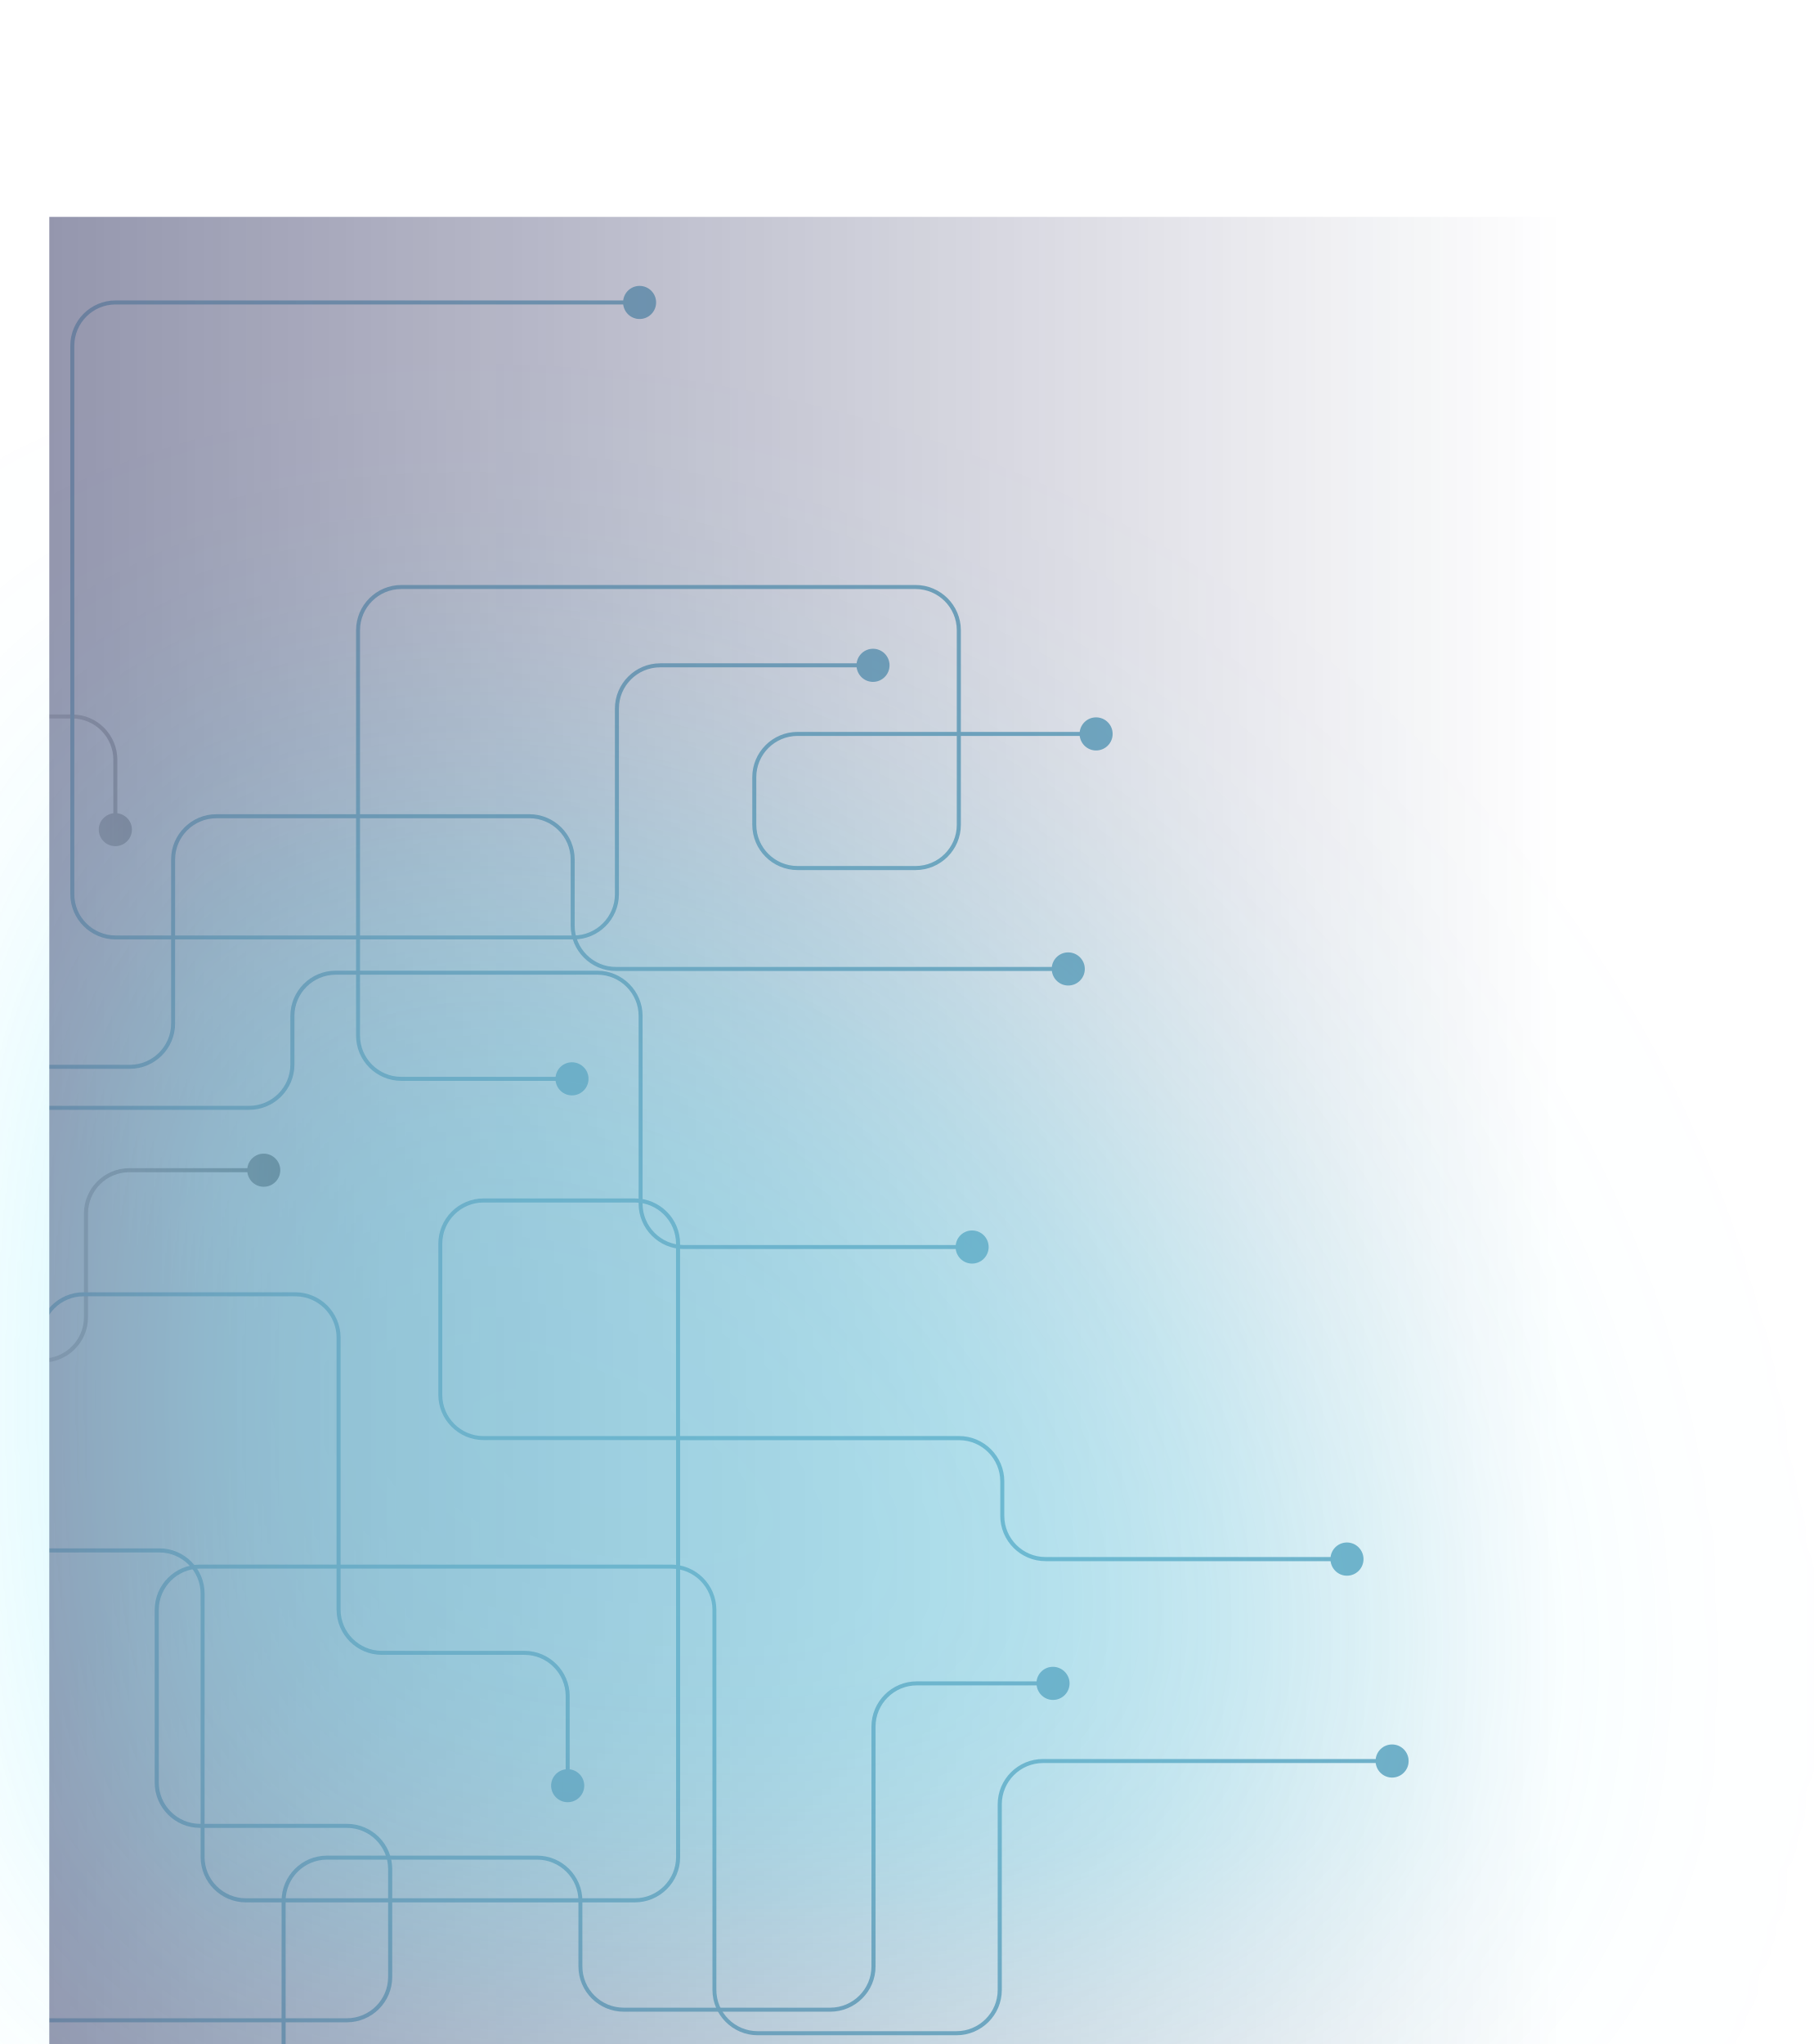
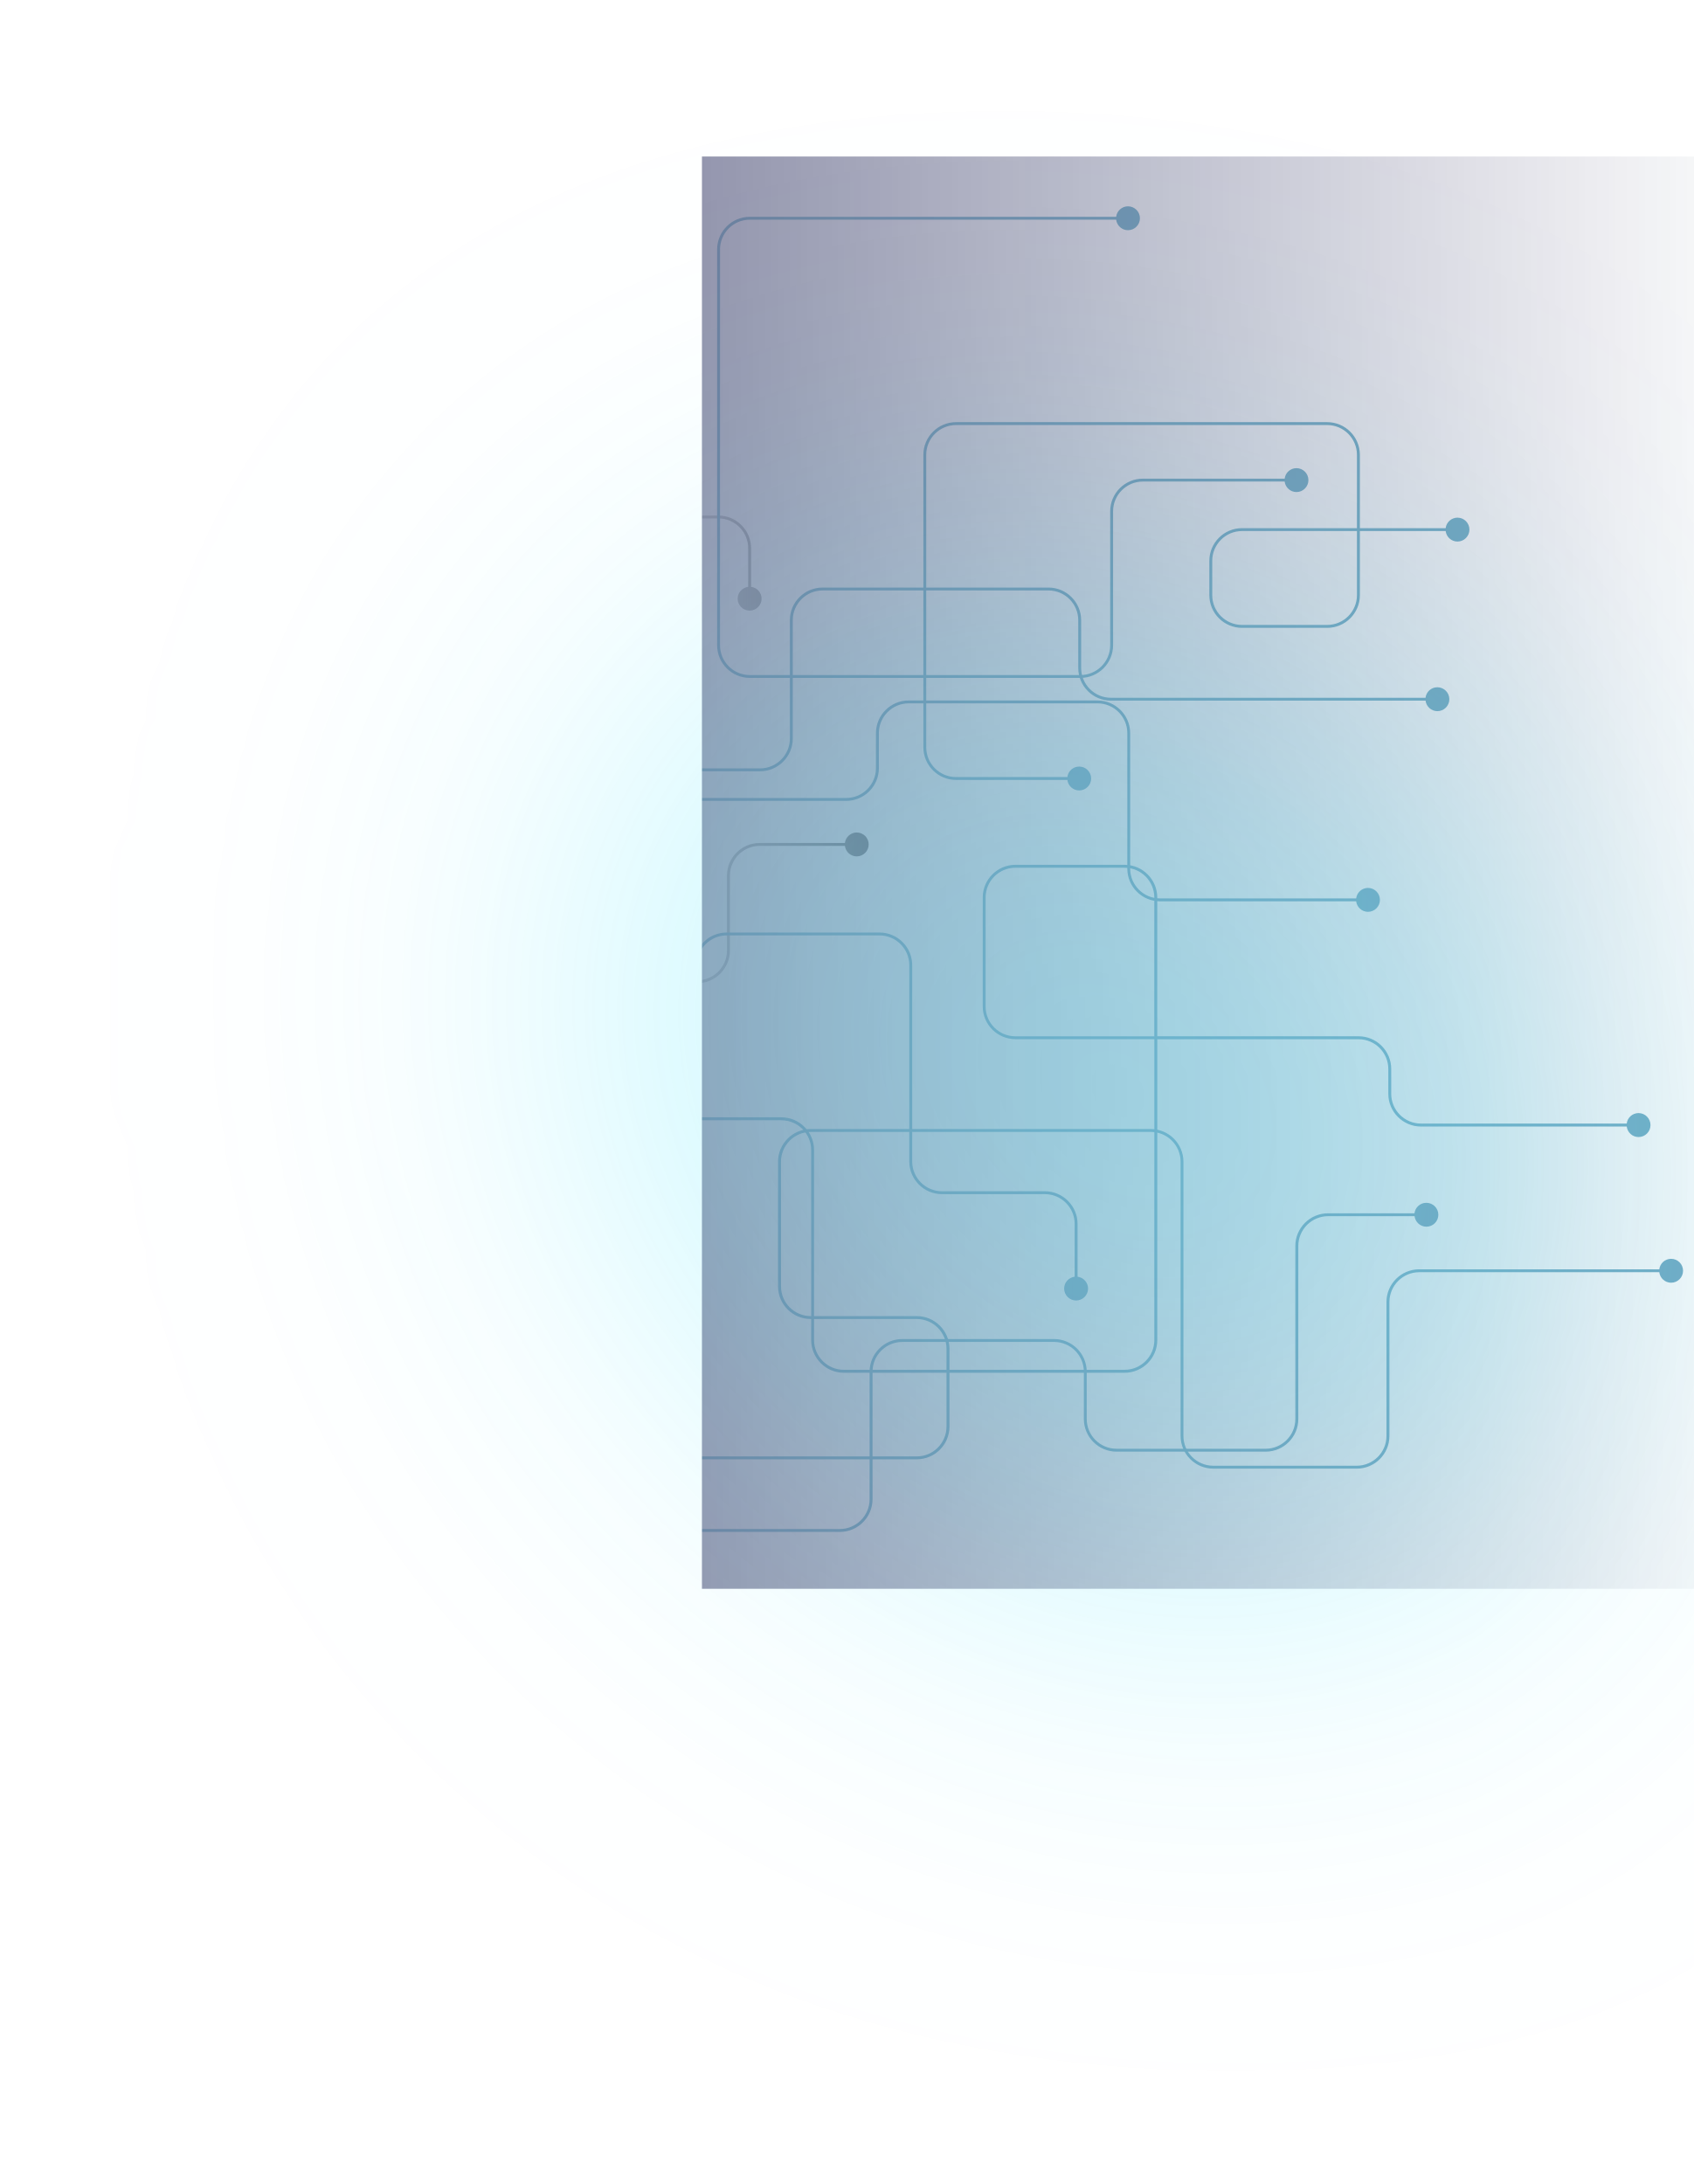
- <svg xmlns="http://www.w3.org/2000/svg" width="552" height="622" viewBox="0 0 522 622" fill="none">
+ <svg xmlns="http://www.w3.org/2000/svg" width="714" height="921" viewBox="0 0 714 921" fill="none">
  <g opacity="0.6">
-     <mask id="mask0" mask-type="alpha" maskUnits="userSpaceOnUse" x="0" y="49" width="460" height="621">
-       <rect y="49" width="460" height="621" fill="#C4C4C4" />
+     <mask id="mask0" mask-type="alpha" maskUnits="userSpaceOnUse" x="296" y="49" width="460" height="621">
+       <rect x="296" y="49" width="460" height="621" fill="#C4C4C4" />
    </mask>
    <g mask="url(#mask0)">
-       <path d="M-82.355 528.064V601.621C-82.355 609.21 -76.169 615.391 -68.575 615.391H90.596C98.19 615.391 104.375 609.21 104.375 601.621V568.778C104.375 561.189 98.19 555.008 90.596 555.008H45.89C38.969 555.008 33.332 549.375 33.332 542.459V489.885C33.332 482.969 38.969 477.335 45.89 477.335H189.277C196.198 477.335 201.835 482.969 201.835 489.885V605.564C201.835 613.153 208.02 619.334 215.615 619.334H276.12C283.714 619.334 289.899 613.153 289.899 605.564V549.047C289.899 542.131 295.537 536.498 302.458 536.498H403.691C404.004 538.986 406.103 540.926 408.671 540.926C411.458 540.926 413.713 538.673 413.713 535.887C413.713 533.102 411.458 530.849 408.671 530.849C406.087 530.849 403.989 532.789 403.691 535.277H302.426C294.832 535.277 288.647 541.458 288.647 549.047V605.564C288.647 612.481 283.01 618.098 276.088 618.098H215.583C208.662 618.098 203.025 612.465 203.025 605.564V489.885C203.025 482.296 196.84 476.115 189.245 476.115H45.859C38.264 476.115 32.079 482.296 32.079 489.885V542.459C32.079 550.048 38.264 556.229 45.859 556.229H90.564C97.485 556.229 103.123 561.862 103.123 568.778V601.621C103.123 608.537 97.485 614.17 90.564 614.17H-68.575C-75.496 614.17 -81.118 608.537 -81.118 601.621V528.064C-78.628 527.751 -76.686 525.654 -76.686 523.088C-76.686 520.303 -78.941 518.05 -81.728 518.05C-84.516 518.05 -86.77 520.303 -86.77 523.088C-86.786 525.654 -84.844 527.766 -82.355 528.064Z" fill="url(#paint0_linear)" />
-       <path d="M-94.224 414.622H-1.995C5.6 414.622 11.785 408.441 11.785 400.852V369.26C11.785 362.344 17.422 356.711 24.343 356.711H60.28C60.593 359.199 62.691 361.139 65.26 361.139C68.047 361.139 70.302 358.886 70.302 356.101C70.302 353.316 68.047 351.063 65.26 351.063C62.691 351.063 60.578 353.003 60.28 355.491H24.328C16.733 355.491 10.548 361.671 10.548 369.26V400.852C10.548 407.768 4.911 413.401 -2.01 413.401H-94.24C-101.161 413.401 -106.798 407.768 -106.798 400.852V372.828C-106.798 365.912 -101.161 360.279 -94.24 360.279H-58.178C-50.584 360.279 -44.398 354.098 -44.398 346.509V319.377C-44.398 311.788 -50.584 305.607 -58.178 305.607H-90.654C-97.575 305.607 -103.212 299.974 -103.212 293.058V266.818C-103.212 259.902 -97.575 254.269 -90.654 254.269H-63.502C-55.907 254.269 -49.722 248.088 -49.722 240.499V231.174C-49.722 224.258 -44.085 218.625 -37.164 218.625H6.931C13.852 218.625 19.489 224.258 19.489 231.174V247.478C16.999 247.791 15.058 249.888 15.058 252.454C15.058 255.239 17.313 257.492 20.1 257.492C22.887 257.492 25.142 255.239 25.142 252.454C25.142 249.888 23.2 247.775 20.71 247.478V231.189C20.71 223.6 14.525 217.42 6.931 217.42H-37.18C-44.774 217.42 -50.959 223.6 -50.959 231.189V240.515C-50.959 247.431 -56.596 253.064 -63.518 253.064H-90.654C-98.249 253.064 -104.434 259.245 -104.434 266.834V293.074C-104.434 300.663 -98.249 306.844 -90.654 306.844H-58.147C-51.225 306.844 -45.588 312.477 -45.588 319.393V346.525C-45.588 353.441 -51.225 359.074 -58.147 359.074H-94.224C-101.819 359.074 -108.004 365.255 -108.004 372.844V400.868C-108.004 408.441 -101.819 414.622 -94.224 414.622Z" fill="url(#paint1_linear)" />
-       <path d="M154.092 328.906C154.405 331.394 156.503 333.334 159.071 333.334C161.858 333.334 164.113 331.081 164.113 328.296C164.113 325.511 161.858 323.258 159.071 323.258C156.503 323.258 154.389 325.198 154.092 327.686H107.131C100.21 327.686 94.573 322.053 94.573 315.137V191.79C94.573 184.874 100.21 179.241 107.131 179.241H263.64C270.561 179.241 276.198 184.874 276.198 191.79V222.724H227.734C220.14 222.724 213.955 228.905 213.955 236.494V250.999C213.955 258.588 220.14 264.768 227.734 264.768H263.655C271.25 264.768 277.435 258.588 277.435 250.999V223.945H313.607C313.92 226.433 316.018 228.373 318.586 228.373C321.373 228.373 323.628 226.12 323.628 223.334C323.628 220.549 321.373 218.296 318.586 218.296C316.018 218.296 313.904 220.236 313.607 222.724H277.435V191.79C277.435 184.201 271.25 178.02 263.655 178.02H107.147C99.552 178.02 93.367 184.201 93.367 191.79V315.137C93.367 322.726 99.552 328.906 107.147 328.906H154.092V328.906ZM276.198 250.999C276.198 257.915 270.561 263.532 263.64 263.532H227.734C220.813 263.532 215.176 257.899 215.176 250.999V236.494C215.176 229.578 220.813 223.945 227.734 223.945H276.198V250.999Z" fill="url(#paint2_linear)" />
-       <path d="M-2.12 564.741V407.017C-2.12 400.101 3.518 394.468 10.439 394.468H74.874C81.795 394.468 87.433 400.101 87.433 407.017V489.806C87.433 497.395 93.618 503.576 101.212 503.576H144.602C151.523 503.576 157.161 509.209 157.161 516.125V538.407C154.671 538.719 152.729 540.816 152.729 543.382C152.729 546.168 154.984 548.421 157.771 548.421C160.559 548.421 162.813 546.168 162.813 543.382C162.813 540.816 160.872 538.704 158.382 538.407V516.125C158.382 508.536 152.197 502.355 144.602 502.355H101.212C94.291 502.355 88.654 496.722 88.654 489.806V407.017C88.654 399.428 82.469 393.247 74.874 393.247H10.423C2.829 393.247 -3.357 399.428 -3.357 407.017V564.741C-3.357 571.657 -8.994 577.29 -15.915 577.29H-92.188C-99.109 577.29 -104.731 571.657 -104.731 564.741V517.486C-102.241 517.173 -100.3 515.077 -100.3 512.51C-100.3 509.725 -102.554 507.472 -105.342 507.472C-108.129 507.472 -110.384 509.725 -110.384 512.51C-110.384 515.077 -108.442 517.189 -105.952 517.486V564.741C-105.952 572.33 -99.767 578.51 -92.173 578.51H-15.899C-8.305 578.51 -2.12 572.33 -2.12 564.741Z" fill="url(#paint3_linear)" />
-       <path d="M-132.854 416.296C-130.286 416.296 -128.172 414.355 -127.874 411.868H-57.864C-50.27 411.868 -44.085 405.687 -44.085 398.098V350.28C-44.085 343.364 -38.448 337.731 -31.526 337.731H60.828C68.423 337.731 74.608 331.55 74.608 323.961V309.159C74.608 302.243 80.245 296.61 87.166 296.61H166.806C173.728 296.61 179.365 302.243 179.365 309.159V366.318C179.365 373.907 185.55 380.088 193.144 380.088H275.869C276.182 382.576 278.281 384.516 280.849 384.516C283.636 384.516 285.891 382.263 285.891 379.478C285.891 376.693 283.636 374.439 280.849 374.439C278.281 374.439 276.167 376.38 275.869 378.868H193.129C186.208 378.868 180.57 373.235 180.57 366.318V309.159C180.57 301.57 174.385 295.39 166.791 295.39H87.151C79.556 295.39 73.371 301.57 73.371 309.159V323.961C73.371 330.878 67.734 336.511 60.828 336.511H-31.526C-39.121 336.511 -45.306 342.691 -45.306 350.28V398.098C-45.306 405.014 -50.943 410.647 -57.864 410.647H-127.874C-128.188 408.159 -130.286 406.219 -132.854 406.219C-135.641 406.219 -137.896 408.472 -137.896 411.257C-137.896 414.043 -135.641 416.296 -132.854 416.296Z" fill="url(#paint4_linear)" />
-       <path d="M20.178 91.428C12.584 91.428 6.398 97.609 6.398 105.198V272.107C6.398 279.696 12.584 285.876 20.178 285.876H159.587C167.182 285.876 173.367 279.696 173.367 272.107V215.605C173.367 208.688 179.004 203.071 185.925 203.071H245.71C246.023 205.559 248.122 207.499 250.69 207.499C253.477 207.499 255.732 205.246 255.732 202.461C255.732 199.676 253.477 197.422 250.69 197.422C248.122 197.422 246.008 199.363 245.71 201.851H185.925C178.331 201.851 172.146 208.031 172.146 215.62V272.122C172.146 279.038 166.509 284.671 159.587 284.671H20.178C13.257 284.671 7.62 279.038 7.62 272.122V105.198C7.62 98.282 13.257 92.649 20.178 92.649H174.667C174.98 95.137 177.078 97.077 179.646 97.077C182.433 97.077 184.688 94.824 184.688 92.038C184.688 89.253 182.433 87 179.646 87C177.078 87 174.964 88.94 174.667 91.428H20.178V91.428Z" fill="url(#paint5_linear)" />
-       <path d="M310.099 289.819C307.515 289.819 305.417 291.76 305.119 294.248H172.443C165.522 294.248 159.901 288.615 159.901 281.699V261.545C159.901 253.956 153.715 247.775 146.121 247.775H50.853C43.259 247.775 37.074 253.956 37.074 261.545V311.475C37.074 318.391 31.437 324.024 24.531 324.024H-90.278C-90.591 321.536 -92.69 319.596 -95.258 319.596C-98.045 319.596 -100.3 321.849 -100.3 324.635C-100.3 327.42 -98.045 329.673 -95.258 329.673C-92.69 329.673 -90.576 327.733 -90.278 325.245H24.516C32.11 325.245 38.295 319.064 38.295 311.475V261.545C38.295 254.629 43.932 248.996 50.853 248.996H146.121C153.042 248.996 158.679 254.629 158.679 261.545V281.699C158.679 289.287 164.864 295.468 172.459 295.468H305.135C305.448 297.956 307.546 299.896 310.114 299.896C312.902 299.896 315.157 297.643 315.157 294.858C315.157 292.073 312.886 289.819 310.099 289.819Z" fill="url(#paint6_linear)" />
-       <path d="M305.448 507.222C302.864 507.222 300.766 509.162 300.469 511.65H264C256.405 511.65 250.22 517.831 250.22 525.42V598.398C250.22 605.314 244.583 610.947 237.677 610.947H174.808C167.886 610.947 162.249 605.314 162.249 598.398V578.448C162.249 570.859 156.064 564.678 148.47 564.678H84.473C76.878 564.678 70.693 570.859 70.693 578.448V632.243C70.693 639.159 65.056 644.792 58.135 644.792H-21.646C-28.567 644.792 -34.205 639.159 -34.205 632.243V510.054C-31.715 509.741 -29.773 507.644 -29.773 505.078C-29.773 502.293 -32.028 500.04 -34.815 500.04C-37.603 500.04 -39.857 502.293 -39.857 505.078C-39.857 507.66 -37.916 509.757 -35.426 510.054V632.243C-35.426 639.832 -29.241 646.013 -21.646 646.013H58.15C65.745 646.013 71.93 639.832 71.93 632.243V578.448C71.93 571.532 77.567 565.899 84.488 565.899H148.485C155.406 565.899 161.044 571.532 161.044 578.448V598.398C161.044 605.987 167.229 612.168 174.823 612.168H237.693C245.287 612.168 251.473 605.987 251.473 598.398V525.42C251.473 518.504 257.11 512.871 264.031 512.871H300.5C300.813 515.358 302.911 517.299 305.479 517.299C308.267 517.299 310.521 515.045 310.521 512.26C310.521 509.475 308.235 507.222 305.448 507.222Z" fill="url(#paint7_linear)" />
-       <path d="M394.937 469.387C392.354 469.387 390.255 471.327 389.958 473.815H303.209C296.288 473.815 290.65 468.182 290.65 461.266V450.767C290.65 443.178 284.465 436.997 276.871 436.997H191.985V378.461C191.985 370.872 185.8 364.691 178.205 364.691H132.185C124.59 364.691 118.405 370.872 118.405 378.461V424.448C118.405 432.037 124.59 438.217 132.185 438.217H190.764V565.101C190.764 572.017 185.127 577.65 178.205 577.65H59.826C52.905 577.65 47.267 572.017 47.267 565.101V484.94C47.267 477.351 41.082 471.171 33.488 471.171H-96.714C-103.635 471.171 -109.273 465.538 -109.273 458.621V407.455C-106.783 407.142 -104.841 405.045 -104.841 402.479C-104.841 399.694 -107.096 397.441 -109.883 397.441C-112.67 397.441 -114.925 399.694 -114.925 402.479C-114.925 405.061 -112.984 407.158 -110.494 407.455V458.653C-110.494 466.242 -104.309 472.422 -96.714 472.422H33.503C40.425 472.422 46.062 478.055 46.062 484.971V565.132C46.062 572.721 52.247 578.902 59.841 578.902H178.221C185.816 578.902 192.001 572.721 192.001 565.132V438.249H276.886C283.808 438.249 289.429 443.882 289.429 450.798V461.297C289.429 468.886 295.614 475.067 303.209 475.067H389.958C390.271 477.555 392.369 479.495 394.937 479.495C397.725 479.495 399.979 477.242 399.979 474.456C399.979 471.671 397.725 469.387 394.937 469.387ZM190.748 437.013H132.169C125.248 437.013 119.611 431.38 119.611 424.464V378.476C119.611 371.56 125.248 365.927 132.169 365.927H178.19C185.111 365.927 190.748 371.56 190.748 378.476V437.013V437.013Z" fill="url(#paint8_linear)" />
-       <rect x="-188" y="66" width="648" height="624" fill="url(#paint9_linear)" />
+       <path d="M213.645 528.064V601.621C213.645 609.21 219.831 615.391 227.425 615.391H386.596C394.19 615.391 400.375 609.21 400.375 601.621V568.778C400.375 561.189 394.19 555.008 386.596 555.008H341.89C334.969 555.008 329.332 549.375 329.332 542.459V489.885C329.332 482.969 334.969 477.335 341.89 477.335H485.277C492.198 477.335 497.835 482.969 497.835 489.885V605.564C497.835 613.153 504.02 619.334 511.615 619.334H572.12C579.714 619.334 585.899 613.153 585.899 605.564V549.047C585.899 542.131 591.536 536.498 598.458 536.498H699.691C700.004 538.986 702.103 540.926 704.671 540.926C707.458 540.926 709.713 538.673 709.713 535.887C709.713 533.102 707.458 530.849 704.671 530.849C702.087 530.849 699.989 532.789 699.691 535.277H598.426C590.832 535.277 584.647 541.458 584.647 549.047V605.564C584.647 612.481 579.01 618.098 572.088 618.098H511.583C504.662 618.098 499.025 612.465 499.025 605.564V489.885C499.025 482.296 492.84 476.115 485.245 476.115H341.859C334.264 476.115 328.079 482.296 328.079 489.885V542.459C328.079 550.048 334.264 556.229 341.859 556.229H386.564C393.485 556.229 399.123 561.862 399.123 568.778V601.621C399.123 608.537 393.485 614.17 386.564 614.17H227.425C220.504 614.17 214.882 608.537 214.882 601.621V528.064C217.372 527.751 219.314 525.654 219.314 523.088C219.314 520.303 217.059 518.05 214.272 518.05C211.484 518.05 209.23 520.303 209.23 523.088C209.214 525.654 211.156 527.766 213.645 528.064Z" fill="url(#paint0_linear)" />
+       <path d="M201.776 414.622H294.005C301.6 414.622 307.785 408.441 307.785 400.852V369.26C307.785 362.344 313.422 356.711 320.343 356.711H356.28C356.593 359.199 358.691 361.139 361.26 361.139C364.047 361.139 366.302 358.886 366.302 356.101C366.302 353.316 364.047 351.063 361.26 351.063C358.691 351.063 356.578 353.003 356.28 355.491H320.328C312.733 355.491 306.548 361.671 306.548 369.26V400.852C306.548 407.768 300.911 413.401 293.99 413.401H201.76C194.839 413.401 189.202 407.768 189.202 400.852V372.828C189.202 365.912 194.839 360.279 201.76 360.279H237.822C245.417 360.279 251.602 354.098 251.602 346.509V319.377C251.602 311.788 245.417 305.607 237.822 305.607H205.346C198.425 305.607 192.788 299.974 192.788 293.058V266.818C192.788 259.902 198.425 254.269 205.346 254.269H232.498C240.093 254.269 246.278 248.088 246.278 240.499V231.174C246.278 224.258 251.915 218.625 258.836 218.625H302.931C309.852 218.625 315.489 224.258 315.489 231.174V247.478C312.999 247.791 311.058 249.888 311.058 252.454C311.058 255.239 313.313 257.492 316.1 257.492C318.887 257.492 321.142 255.239 321.142 252.454C321.142 249.888 319.2 247.775 316.711 247.478V231.189C316.711 223.6 310.525 217.42 302.931 217.42H258.82C251.226 217.42 245.041 223.6 245.041 231.189V240.515C245.041 247.431 239.404 253.064 232.482 253.064H205.346C197.751 253.064 191.566 259.245 191.566 266.834V293.074C191.566 300.663 197.751 306.844 205.346 306.844H237.853C244.775 306.844 250.412 312.477 250.412 319.393V346.525C250.412 353.441 244.775 359.074 237.853 359.074H201.776C194.181 359.074 187.996 365.255 187.996 372.844V400.868C187.996 408.441 194.181 414.622 201.776 414.622Z" fill="url(#paint1_linear)" />
+       <path d="M450.092 328.906C450.405 331.394 452.503 333.334 455.071 333.334C457.858 333.334 460.113 331.081 460.113 328.296C460.113 325.511 457.858 323.258 455.071 323.258C452.503 323.258 450.389 325.198 450.092 327.686H403.131C396.21 327.686 390.573 322.053 390.573 315.137V191.79C390.573 184.874 396.21 179.241 403.131 179.241H559.64C566.561 179.241 572.198 184.874 572.198 191.79V222.724H523.734C516.14 222.724 509.955 228.905 509.955 236.494V250.999C509.955 258.588 516.14 264.768 523.734 264.768H559.655C567.25 264.768 573.435 258.588 573.435 250.999V223.945H609.607C609.92 226.433 612.018 228.373 614.586 228.373C617.373 228.373 619.628 226.12 619.628 223.334C619.628 220.549 617.373 218.296 614.586 218.296C612.018 218.296 609.904 220.236 609.607 222.724H573.435V191.79C573.435 184.201 567.25 178.02 559.655 178.02H403.147C395.552 178.02 389.367 184.201 389.367 191.79V315.137C389.367 322.726 395.552 328.906 403.147 328.906H450.092ZM572.198 250.999C572.198 257.915 566.561 263.532 559.64 263.532H523.734C516.813 263.532 511.176 257.899 511.176 250.999V236.494C511.176 229.578 516.813 223.945 523.734 223.945H572.198V250.999Z" fill="url(#paint2_linear)" />
+       <path d="M293.88 564.741V407.017C293.88 400.101 299.518 394.468 306.439 394.468H370.874C377.795 394.468 383.432 400.101 383.432 407.017V489.806C383.432 497.395 389.618 503.576 397.212 503.576H440.602C447.523 503.576 453.161 509.209 453.161 516.125V538.407C450.671 538.719 448.729 540.816 448.729 543.382C448.729 546.168 450.984 548.421 453.771 548.421C456.559 548.421 458.813 546.168 458.813 543.382C458.813 540.816 456.872 538.704 454.382 538.407V516.125C454.382 508.536 448.197 502.355 440.602 502.355H397.212C390.291 502.355 384.654 496.722 384.654 489.806V407.017C384.654 399.428 378.469 393.247 370.874 393.247H306.423C298.829 393.247 292.643 399.428 292.643 407.017V564.741C292.643 571.657 287.006 577.29 280.085 577.29H203.812C196.89 577.29 191.269 571.657 191.269 564.741V517.486C193.759 517.173 195.7 515.077 195.7 512.51C195.7 509.725 193.446 507.472 190.658 507.472C187.871 507.472 185.616 509.725 185.616 512.51C185.616 515.077 187.558 517.189 190.048 517.486V564.741C190.048 572.33 196.233 578.51 203.827 578.51H280.101C287.695 578.51 293.88 572.33 293.88 564.741Z" fill="url(#paint3_linear)" />
+       <path d="M163.146 416.296C165.714 416.296 167.828 414.355 168.126 411.868H238.136C245.73 411.868 251.915 405.687 251.915 398.098V350.28C251.915 343.364 257.552 337.731 264.474 337.731H356.828C364.423 337.731 370.608 331.55 370.608 323.961V309.159C370.608 302.243 376.245 296.61 383.166 296.61H462.806C469.728 296.61 475.365 302.243 475.365 309.159V366.318C475.365 373.907 481.55 380.088 489.144 380.088H571.869C572.182 382.576 574.281 384.516 576.849 384.516C579.636 384.516 581.891 382.263 581.891 379.478C581.891 376.693 579.636 374.439 576.849 374.439C574.281 374.439 572.167 376.38 571.869 378.868H489.129C482.208 378.868 476.57 373.235 476.57 366.318V309.159C476.57 301.57 470.385 295.39 462.791 295.39H383.151C375.556 295.39 369.371 301.57 369.371 309.159V323.961C369.371 330.878 363.734 336.511 356.828 336.511H264.474C256.879 336.511 250.694 342.691 250.694 350.28V398.098C250.694 405.014 245.057 410.647 238.136 410.647H168.126C167.812 408.159 165.714 406.219 163.146 406.219C160.359 406.219 158.104 408.472 158.104 411.257C158.104 414.043 160.359 416.296 163.146 416.296Z" fill="url(#paint4_linear)" />
+       <path d="M316.178 91.428C308.584 91.428 302.398 97.609 302.398 105.198V272.107C302.398 279.696 308.584 285.876 316.178 285.876H455.587C463.182 285.876 469.367 279.696 469.367 272.107V215.605C469.367 208.688 475.004 203.071 481.925 203.071H541.71C542.023 205.559 544.122 207.499 546.69 207.499C549.477 207.499 551.732 205.246 551.732 202.461C551.732 199.676 549.477 197.422 546.69 197.422C544.122 197.422 542.008 199.363 541.71 201.851H481.925C474.331 201.851 468.146 208.031 468.146 215.62V272.122C468.146 279.038 462.509 284.671 455.587 284.671H316.178C309.257 284.671 303.62 279.038 303.62 272.122V105.198C303.62 98.282 309.257 92.649 316.178 92.649H470.667C470.98 95.137 473.078 97.077 475.646 97.077C478.433 97.077 480.688 94.824 480.688 92.038C480.688 89.253 478.433 87 475.646 87C473.078 87 470.964 88.94 470.667 91.428H316.178Z" fill="url(#paint5_linear)" />
+       <path d="M606.099 289.819C603.515 289.819 601.417 291.76 601.119 294.248H468.443C461.522 294.248 455.901 288.615 455.901 281.699V261.545C455.901 253.956 449.715 247.775 442.121 247.775H346.854C339.259 247.775 333.074 253.956 333.074 261.545V311.475C333.074 318.391 327.437 324.024 320.531 324.024H205.722C205.409 321.536 203.31 319.596 200.742 319.596C197.955 319.596 195.7 321.849 195.7 324.635C195.7 327.42 197.955 329.673 200.742 329.673C203.31 329.673 205.424 327.733 205.722 325.245H320.516C328.11 325.245 334.295 319.064 334.295 311.475V261.545C334.295 254.629 339.932 248.996 346.854 248.996H442.121C449.042 248.996 454.679 254.629 454.679 261.545V281.699C454.679 289.287 460.864 295.468 468.459 295.468H601.135C601.448 297.956 603.546 299.896 606.114 299.896C608.902 299.896 611.157 297.643 611.157 294.858C611.157 292.073 608.886 289.819 606.099 289.819Z" fill="url(#paint6_linear)" />
+       <path d="M601.448 507.222C598.864 507.222 596.766 509.162 596.469 511.65H560C552.405 511.65 546.22 517.831 546.22 525.42V598.398C546.22 605.314 540.583 610.947 533.677 610.947H470.808C463.886 610.947 458.249 605.314 458.249 598.398V578.448C458.249 570.859 452.064 564.678 444.47 564.678H380.473C372.878 564.678 366.693 570.859 366.693 578.448V632.243C366.693 639.159 361.056 644.792 354.135 644.792H274.354C267.432 644.792 261.795 639.159 261.795 632.243V510.054C264.285 509.741 266.227 507.644 266.227 505.078C266.227 502.293 263.972 500.04 261.185 500.04C258.397 500.04 256.143 502.293 256.143 505.078C256.143 507.66 258.084 509.757 260.574 510.054V632.243C260.574 639.832 266.759 646.013 274.354 646.013H354.15C361.745 646.013 367.93 639.832 367.93 632.243V578.448C367.93 571.532 373.567 565.899 380.488 565.899H444.485C451.406 565.899 457.044 571.532 457.044 578.448V598.398C457.044 605.987 463.229 612.168 470.823 612.168H533.693C541.287 612.168 547.473 605.987 547.473 598.398V525.42C547.473 518.504 553.11 512.871 560.031 512.871H596.5C596.813 515.358 598.911 517.299 601.479 517.299C604.267 517.299 606.521 515.045 606.521 512.26C606.521 509.475 604.235 507.222 601.448 507.222Z" fill="url(#paint7_linear)" />
+       <path d="M690.937 469.387C688.354 469.387 686.255 471.327 685.958 473.815H599.209C592.288 473.815 586.65 468.182 586.65 461.266V450.767C586.65 443.178 580.465 436.997 572.871 436.997H487.985V378.461C487.985 370.872 481.8 364.691 474.205 364.691H428.185C420.59 364.691 414.405 370.872 414.405 378.461V424.448C414.405 432.037 420.59 438.217 428.185 438.217H486.764V565.101C486.764 572.017 481.127 577.65 474.205 577.65H355.826C348.905 577.65 343.267 572.017 343.267 565.101V484.94C343.267 477.351 337.082 471.171 329.488 471.171H199.286C192.365 471.171 186.727 465.538 186.727 458.621V407.455C189.217 407.142 191.159 405.045 191.159 402.479C191.159 399.694 188.904 397.441 186.117 397.441C183.33 397.441 181.075 399.694 181.075 402.479C181.075 405.061 183.016 407.158 185.506 407.455V458.653C185.506 466.242 191.691 472.422 199.286 472.422H329.503C336.425 472.422 342.062 478.055 342.062 484.971V565.132C342.062 572.721 348.247 578.902 355.841 578.902H474.221C481.816 578.902 488.001 572.721 488.001 565.132V438.249H572.887C579.808 438.249 585.429 443.882 585.429 450.798V461.297C585.429 468.886 591.614 475.067 599.209 475.067H685.958C686.271 477.555 688.369 479.495 690.937 479.495C693.725 479.495 695.979 477.242 695.979 474.456C695.979 471.671 693.725 469.387 690.937 469.387ZM486.748 437.013H428.169C421.248 437.013 415.611 431.38 415.611 424.464V378.476C415.611 371.56 421.248 365.927 428.169 365.927H474.19C481.111 365.927 486.748 371.56 486.748 378.476V437.013Z" fill="url(#paint8_linear)" />
+       <rect x="108" y="66" width="648" height="624" fill="url(#paint9_linear)" />
    </g>
    <g opacity="0.4" filter="url(#filter0_f)">
-       <ellipse rx="214.442" ry="216.66" transform="matrix(1 0 0.244899 0.969549 175.502 460.062)" fill="#0CDCFC" />
+       <ellipse rx="214.442" ry="216.66" transform="matrix(1 0 0.244899 0.969549 471.502 460.062)" fill="#0CDCFC" />
    </g>
  </g>
  <defs>
-     <filter id="filter0_f" x="-295.459" y="0" width="941.922" height="920.125" filterUnits="userSpaceOnUse" color-interpolation-filters="sRGB">
+     <filter id="filter0_f" x="0.541" y="0" width="941.922" height="920.125" filterUnits="userSpaceOnUse" color-interpolation-filters="sRGB">
      <feFlood flood-opacity="0" result="BackgroundImageFix" />
      <feBlend mode="normal" in="SourceGraphic" in2="BackgroundImageFix" result="shape" />
      <feGaussianBlur stdDeviation="125" result="effect1_foregroundBlur" />
    </filter>
-     <linearGradient id="paint0_linear" x1="-86.781" y1="547.729" x2="413.698" y2="547.729" gradientUnits="userSpaceOnUse">
+     <linearGradient id="paint0_linear" x1="209.218" y1="547.729" x2="709.698" y2="547.729" gradientUnits="userSpaceOnUse">
      <stop offset="0.562" stop-color="#107CA4" />
      <stop offset="1" stop-color="#10749E" />
    </linearGradient>
-     <linearGradient id="paint1_linear" x1="-108.006" y1="316.018" x2="70.295" y2="316.018" gradientUnits="userSpaceOnUse">
+     <linearGradient id="paint1_linear" x1="187.994" y1="316.018" x2="366.295" y2="316.018" gradientUnits="userSpaceOnUse">
      <stop offset="0.562" stop-color="#B3B3B3" />
      <stop offset="1" />
    </linearGradient>
-     <linearGradient id="paint2_linear" x1="93.352" y1="255.677" x2="323.623" y2="255.677" gradientUnits="userSpaceOnUse">
+     <linearGradient id="paint2_linear" x1="389.352" y1="255.677" x2="619.623" y2="255.677" gradientUnits="userSpaceOnUse">
      <stop offset="0.562" stop-color="#107EA6" />
      <stop offset="1" stop-color="#107BA4" />
    </linearGradient>
-     <linearGradient id="paint3_linear" x1="-110.391" y1="485.876" x2="162.796" y2="485.876" gradientUnits="userSpaceOnUse">
+     <linearGradient id="paint3_linear" x1="185.609" y1="485.876" x2="458.796" y2="485.876" gradientUnits="userSpaceOnUse">
      <stop offset="0.562" stop-color="#107BA4" />
      <stop offset="1" stop-color="#0F729B" />
    </linearGradient>
-     <linearGradient id="paint4_linear" x1="-137.896" y1="355.851" x2="285.878" y2="355.851" gradientUnits="userSpaceOnUse">
+     <linearGradient id="paint4_linear" x1="158.104" y1="355.851" x2="581.878" y2="355.851" gradientUnits="userSpaceOnUse">
      <stop offset="0.562" stop-color="#0F719B" />
      <stop offset="1" stop-color="#107AA2" />
    </linearGradient>
-     <linearGradient id="paint5_linear" x1="6.403" y1="186.441" x2="255.739" y2="186.441" gradientUnits="userSpaceOnUse">
+     <linearGradient id="paint5_linear" x1="302.403" y1="186.441" x2="551.739" y2="186.441" gradientUnits="userSpaceOnUse">
      <stop offset="0.562" stop-color="#107CA4" />
      <stop offset="1" stop-color="#1077A0" />
    </linearGradient>
-     <linearGradient id="paint6_linear" x1="-100.3" y1="288.733" x2="315.149" y2="288.733" gradientUnits="userSpaceOnUse">
+     <linearGradient id="paint6_linear" x1="195.7" y1="288.733" x2="611.149" y2="288.733" gradientUnits="userSpaceOnUse">
      <stop offset="0.562" stop-color="#10769F" />
      <stop offset="1" stop-color="#1078A0" />
    </linearGradient>
-     <linearGradient id="paint7_linear" x1="-39.85" y1="573.014" x2="310.5" y2="573.014" gradientUnits="userSpaceOnUse">
+     <linearGradient id="paint7_linear" x1="256.15" y1="573.014" x2="606.5" y2="573.014" gradientUnits="userSpaceOnUse">
      <stop offset="0.562" stop-color="#107BA4" />
      <stop offset="1" stop-color="#0E6691" />
    </linearGradient>
-     <linearGradient id="paint8_linear" x1="-114.922" y1="471.807" x2="399.977" y2="471.807" gradientUnits="userSpaceOnUse">
+     <linearGradient id="paint8_linear" x1="181.078" y1="471.807" x2="695.977" y2="471.807" gradientUnits="userSpaceOnUse">
      <stop offset="0.562" stop-color="#107CA5" />
      <stop offset="1" stop-color="#1079A1" />
    </linearGradient>
-     <linearGradient id="paint9_linear" x1="-188" y1="378" x2="460" y2="378" gradientUnits="userSpaceOnUse">
+     <linearGradient id="paint9_linear" x1="108" y1="378" x2="756" y2="378" gradientUnits="userSpaceOnUse">
      <stop stop-color="#050940" />
      <stop offset="1" stop-color="#050940" stop-opacity="0" />
    </linearGradient>
  </defs>
</svg>
